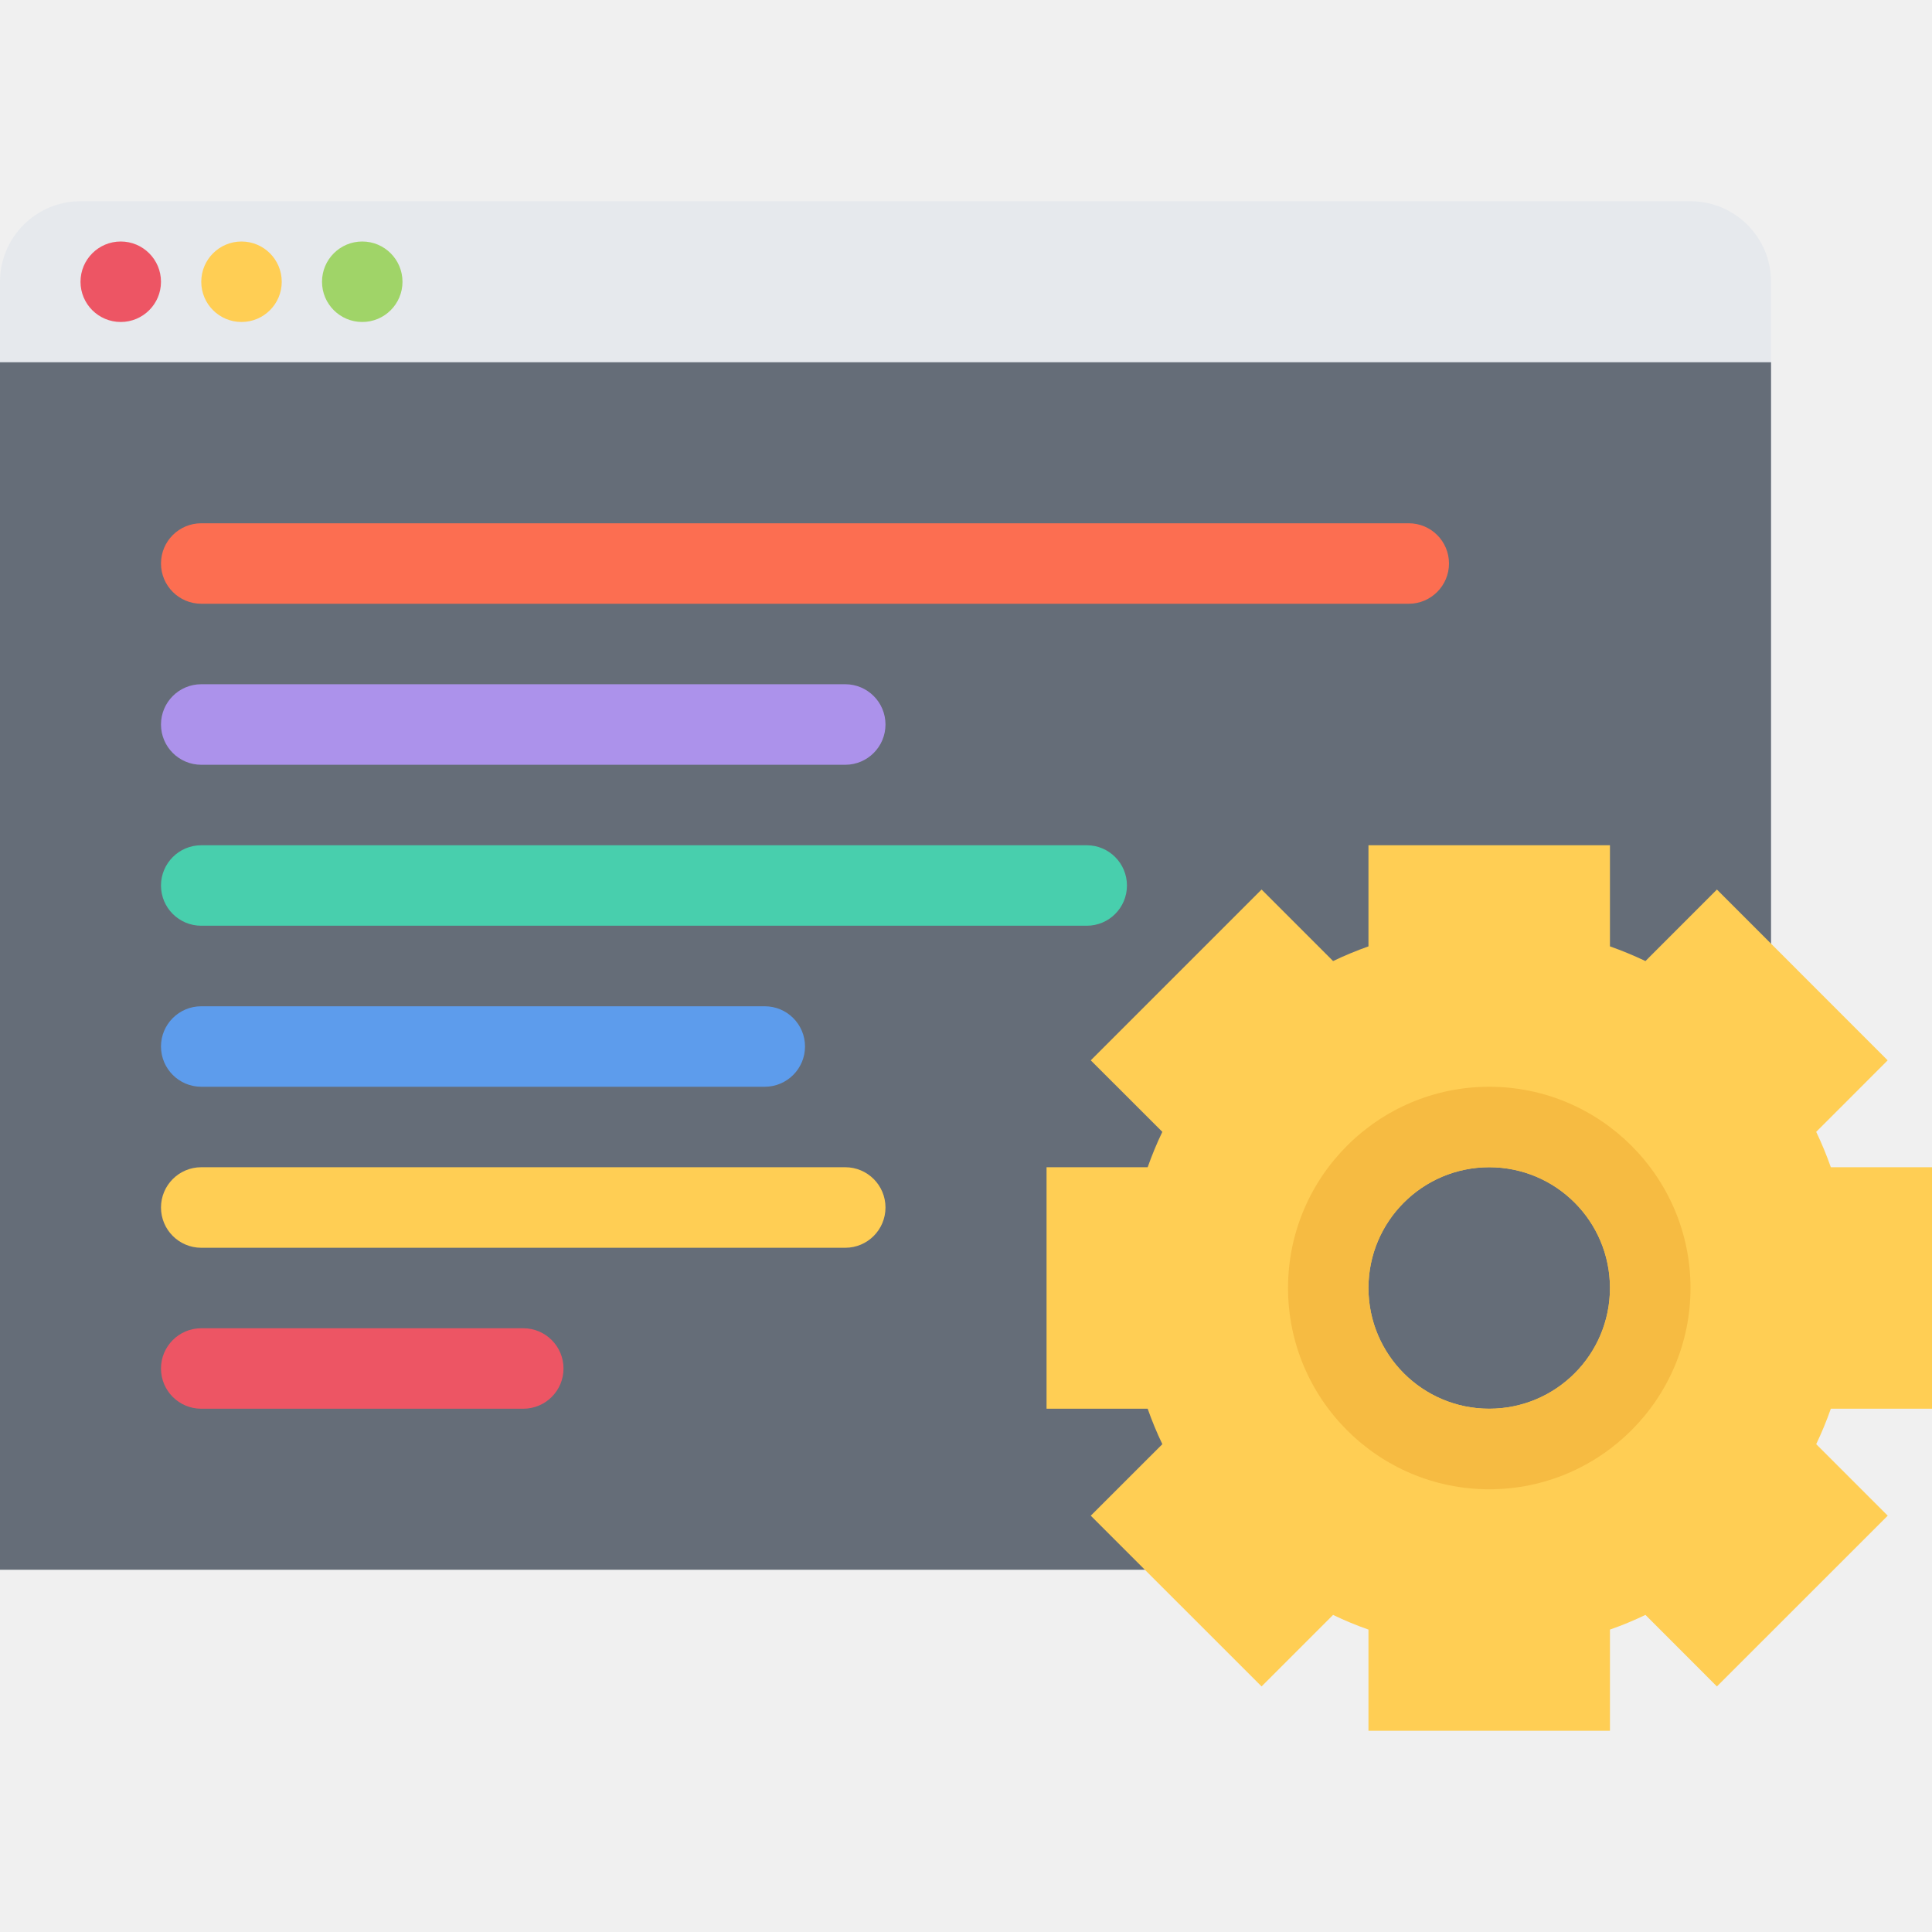
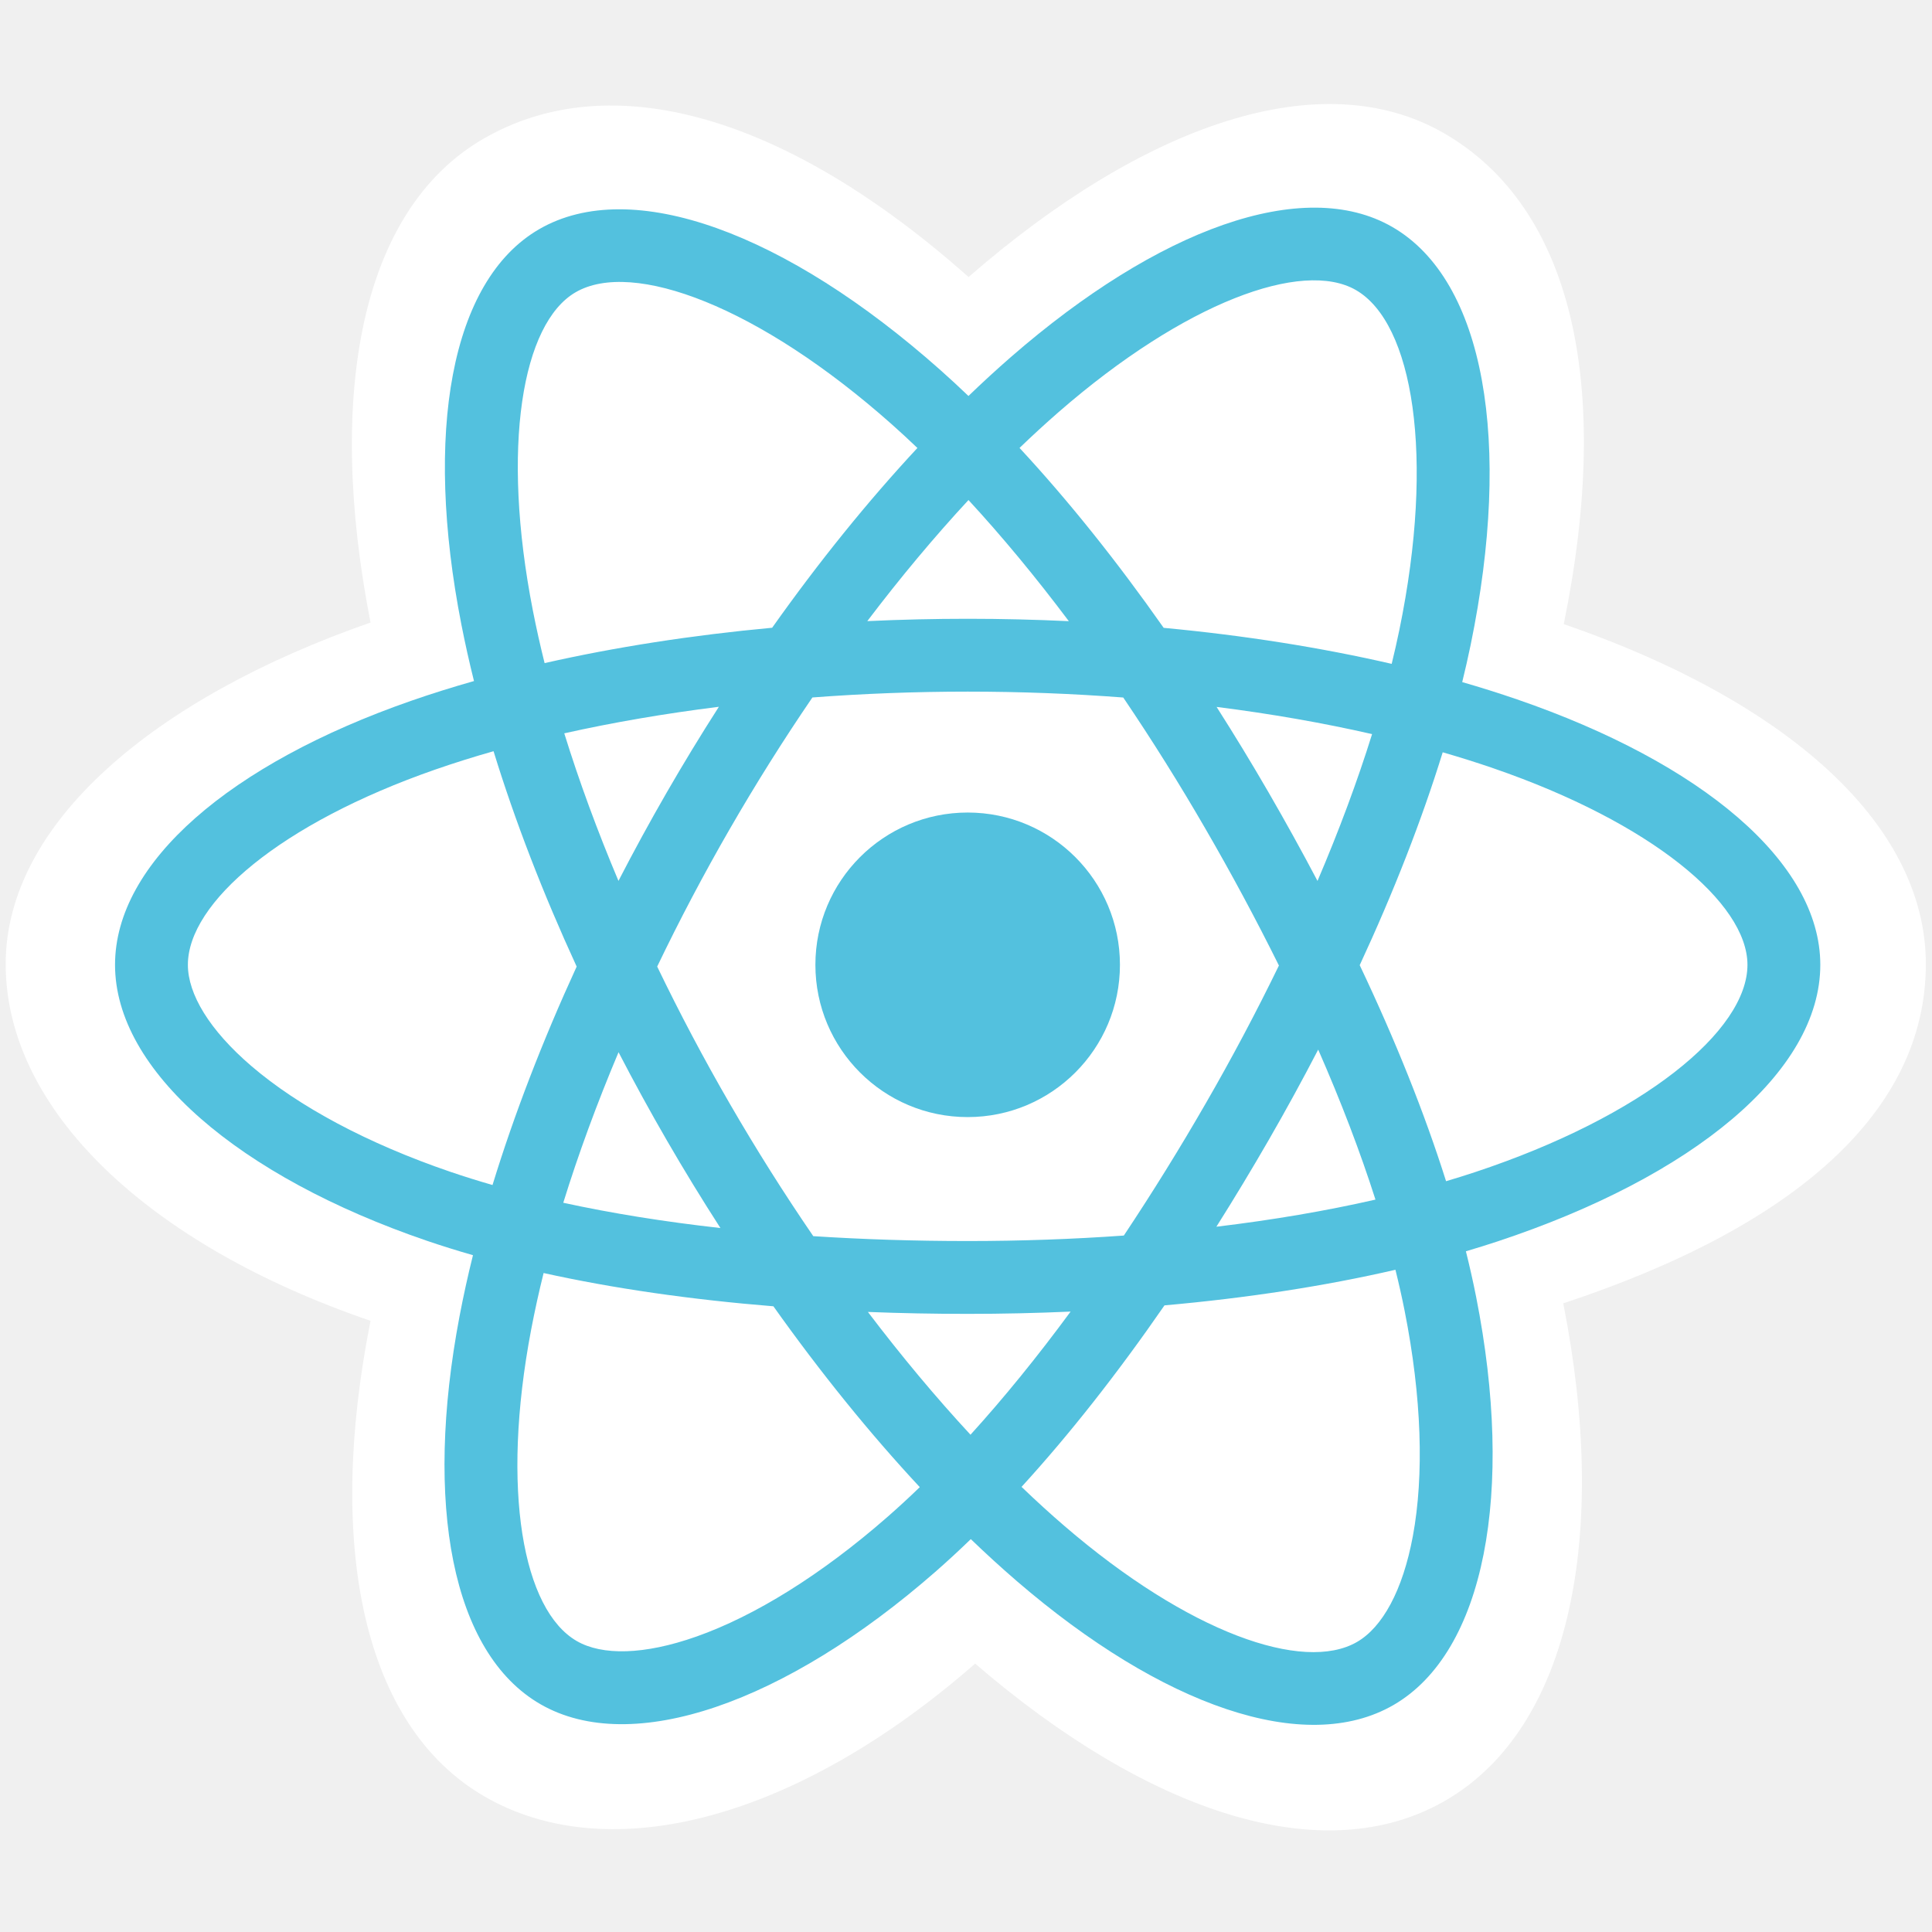
- <svg xmlns="http://www.w3.org/2000/svg" version="1.1" id="Layer_1" x="0px" y="0px" viewBox="0 0 511.6 511.6" style="enable-background:new 0 0 511.6 511.6;" xml:space="preserve">
-   <path style="fill:#E6E9ED;" d="M468.977,127.901V74.614c0-11.772-9.555-21.327-21.326-21.327H21.32C9.547,53.287,0,62.842,0,74.614  v53.287H468.977z" />
-   <polygon style="fill:#656D78;" points="468.977,415.676 395.878,415.676 0,415.676 0,95.926 468.977,95.926 468.977,319.079 " />
-   <path style="fill:#ED5564;" d="M42.631,74.614c0,5.886-4.771,10.648-10.656,10.648S21.32,80.5,21.32,74.614  S26.09,63.95,31.975,63.95S42.631,68.729,42.631,74.614z" />
-   <path style="fill:#FFCE54;" d="M74.606,74.614c0,5.886-4.77,10.648-10.655,10.648c-5.887,0-10.656-4.762-10.656-10.648  s4.769-10.663,10.655-10.663S74.606,68.729,74.606,74.614z" />
-   <path style="fill:#A0D468;" d="M106.58,74.614c0,5.886-4.77,10.648-10.655,10.648S85.27,80.5,85.27,74.614S90.04,63.95,95.925,63.95  S106.58,68.729,106.58,74.614z" />
-   <path style="fill:#FC6E51;" d="M373.052,138.565H53.294c-5.886,0-10.663,4.762-10.663,10.647c0,5.886,4.777,10.664,10.663,10.664  h319.758c5.87,0,10.647-4.778,10.647-10.664C383.699,143.326,378.922,138.565,373.052,138.565z" />
-   <path style="fill:#AC92EB;" d="M53.294,202.514h170.531c5.886,0,10.655-4.777,10.655-10.664c0-5.886-4.77-10.663-10.655-10.663  H53.294c-5.886,0-10.663,4.777-10.663,10.663C42.631,197.737,47.408,202.514,53.294,202.514z" />
-   <path style="fill:#48CFAD;" d="M287.776,223.826H53.294c-5.886,0-10.663,4.778-10.663,10.664s4.777,10.648,10.663,10.648h234.481  c5.885,0,10.647-4.762,10.647-10.648S293.66,223.826,287.776,223.826z" />
-   <path style="fill:#5D9CEC;" d="M53.294,287.777h149.212c5.886,0,10.663-4.778,10.663-10.664s-4.777-10.648-10.663-10.648H53.294  c-5.886,0-10.663,4.763-10.663,10.648S47.408,287.777,53.294,287.777z" />
-   <path style="fill:#FFCE54;" d="M223.825,309.087H53.294c-5.886,0-10.663,4.777-10.663,10.664c0,5.886,4.777,10.663,10.663,10.663  h170.531c5.886,0,10.655-4.777,10.655-10.663C234.481,313.863,229.711,309.087,223.825,309.087z" />
-   <path style="fill:#ED5564;" d="M138.556,351.725H53.294c-5.886,0-10.663,4.777-10.663,10.664c0,5.886,4.777,10.647,10.663,10.647  h85.262c5.886,0,10.663-4.762,10.663-10.647C149.219,356.503,144.442,351.725,138.556,351.725z" />
-   <path style="fill:#FFCE54;" d="M511.6,373.036v-63.95h-26.791c-1.125-3.2-2.42-6.338-3.872-9.367l18.923-18.938l-45.215-45.23  l-18.923,18.938c-3.06-1.452-6.183-2.748-9.399-3.888v-26.776h-63.949v26.776c-3.201,1.14-6.34,2.436-9.368,3.888l-18.938-18.938  l-45.23,45.23l18.955,18.938c-1.469,3.029-2.748,6.167-3.889,9.367h-26.775v63.95h26.775c1.141,3.217,2.42,6.339,3.889,9.384  l-18.955,18.938l45.23,45.214l18.938-18.938c3.028,1.467,6.167,2.763,9.368,3.887v26.792h63.949v-26.792  c3.217-1.124,6.34-2.42,9.399-3.887l18.923,18.938l45.23-45.214l-18.938-18.938c1.452-3.045,2.747-6.167,3.872-9.384H511.6z   M394.348,373.036c-17.643,0-31.975-14.316-31.975-31.975s14.332-31.976,31.975-31.976c17.674,0,31.975,14.317,31.975,31.976  S412.022,373.036,394.348,373.036z" />
-   <path style="fill:#F6BB42;" d="M394.348,287.777c-29.383,0-53.271,23.902-53.271,53.286c0,29.383,23.889,53.302,53.271,53.302  c29.398,0,53.303-23.919,53.303-53.302C447.651,311.678,423.746,287.777,394.348,287.777z M394.348,373.036  c-17.643,0-31.975-14.316-31.975-31.975s14.332-31.976,31.975-31.976c17.674,0,31.975,14.317,31.975,31.976  S412.022,373.036,394.348,373.036z" />
-   <g>
- </g>
-   <g>
- </g>
-   <g>
- </g>
-   <g>
- </g>
-   <g>
- </g>
-   <g>
- </g>
-   <g>
- </g>
-   <g>
- </g>
-   <g>
- </g>
-   <g>
- </g>
-   <g>
- </g>
-   <g>
- </g>
-   <g>
- </g>
-   <g>
- </g>
-   <g>
- </g>
+ <svg xmlns="http://www.w3.org/2000/svg" width="800px" height="800px" viewBox="0 -13 256 256" preserveAspectRatio="xMinYMin meet">
+   <path d="M.754 114.75c0 19.215 18.763 37.152 48.343 47.263-5.907 29.737-1.058 53.706 15.136 63.045 16.645 9.6 41.443 2.955 64.98-17.62 22.943 19.744 46.13 27.514 62.31 18.148 16.63-9.627 21.687-35.221 15.617-65.887 30.81-10.186 48.044-25.481 48.044-44.949 0-18.769-18.797-35.006-47.979-45.052 6.535-31.933.998-55.32-15.867-65.045-16.259-9.376-39.716-1.204-62.996 19.056C104.122 2.205 80.897-4.36 64.05 5.392 47.806 14.795 43.171 39.2 49.097 69.487 20.515 79.452.754 96.057.754 114.75z" fill="#FFF" />
+   <path d="M201.025 79.674a151.364 151.364 0 0 0-7.274-2.292 137.5 137.5 0 0 0 1.124-4.961c5.506-26.728 1.906-48.26-10.388-55.348-11.787-6.798-31.065.29-50.535 17.233a151.136 151.136 0 0 0-5.626 5.163 137.573 137.573 0 0 0-3.744-3.458c-20.405-18.118-40.858-25.752-53.139-18.643-11.776 6.817-15.264 27.06-10.307 52.39a150.91 150.91 0 0 0 1.67 7.484c-2.894.822-5.689 1.698-8.363 2.63-23.922 8.34-39.2 21.412-39.2 34.97 0 14.004 16.4 28.05 41.318 36.566a128.44 128.44 0 0 0 6.11 1.91 147.813 147.813 0 0 0-1.775 8.067c-4.726 24.89-1.035 44.653 10.71 51.428 12.131 6.995 32.491-.195 52.317-17.525 1.567-1.37 3.14-2.823 4.715-4.346a148.34 148.34 0 0 0 6.108 5.573c19.204 16.525 38.17 23.198 49.905 16.405 12.12-7.016 16.058-28.247 10.944-54.078-.39-1.973-.845-3.988-1.355-6.04 1.43-.422 2.833-.858 4.202-1.312 25.904-8.582 42.757-22.457 42.757-36.648 0-13.607-15.77-26.767-40.174-35.168z" fill="#53C1DE" />
+   <path d="M195.406 142.328c-1.235.409-2.503.804-3.795 1.187-2.86-9.053-6.72-18.68-11.442-28.625 4.507-9.71 8.217-19.213 10.997-28.208 2.311.67 4.555 1.375 6.717 2.12 20.91 7.197 33.664 17.84 33.664 26.04 0 8.735-13.775 20.075-36.14 27.486zm-9.28 18.389c2.261 11.422 2.584 21.749 1.086 29.822-1.346 7.254-4.052 12.09-7.398 14.027-7.121 4.122-22.35-1.236-38.772-15.368-1.883-1.62-3.78-3.35-5.682-5.18 6.367-6.964 12.73-15.06 18.94-24.05 10.924-.969 21.244-2.554 30.603-4.717.46 1.86.87 3.683 1.223 5.466zm-93.85 43.137c-6.957 2.457-12.498 2.527-15.847.596-7.128-4.11-10.09-19.98-6.049-41.265a138.507 138.507 0 0 1 1.65-7.502c9.255 2.047 19.5 3.52 30.45 4.408 6.251 8.797 12.798 16.883 19.396 23.964a118.863 118.863 0 0 1-4.305 3.964c-8.767 7.664-17.552 13.1-25.294 15.835zm-32.593-61.58c-11.018-3.766-20.117-8.66-26.354-14-5.604-4.8-8.434-9.565-8.434-13.432 0-8.227 12.267-18.722 32.726-25.855a139.276 139.276 0 0 1 7.777-2.447c2.828 9.197 6.537 18.813 11.013 28.537-4.534 9.869-8.296 19.638-11.15 28.943a118.908 118.908 0 0 1-5.578-1.746zm10.926-74.37c-4.247-21.703-1.427-38.074 5.67-42.182 7.56-4.376 24.275 1.864 41.893 17.507 1.126 1 2.257 2.047 3.39 3.13-6.564 7.049-13.051 15.074-19.248 23.82-10.627.985-20.8 2.567-30.152 4.686a141.525 141.525 0 0 1-1.553-6.962zm97.467 24.067a306.982 306.982 0 0 0-6.871-11.3c7.21.91 14.117 2.12 20.603 3.601-1.947 6.241-4.374 12.767-7.232 19.457a336.42 336.42 0 0 0-6.5-11.758zm-39.747-38.714c4.452 4.823 8.911 10.209 13.297 16.052a284.245 284.245 0 0 0-26.706-.006c4.39-5.789 8.887-11.167 13.409-16.046zm-40.002 38.78a285.24 285.24 0 0 0-6.378 11.685c-2.811-6.667-5.216-13.222-7.18-19.552 6.447-1.443 13.322-2.622 20.485-3.517a283.79 283.79 0 0 0-6.927 11.384zm7.133 57.683c-7.4-.826-14.379-1.945-20.824-3.348 1.995-6.442 4.453-13.138 7.324-19.948a283.494 283.494 0 0 0 6.406 11.692 285.27 285.27 0 0 0 7.094 11.604zm33.136 27.389c-4.575-4.937-9.138-10.397-13.595-16.27 4.326.17 8.737.256 13.22.256 4.606 0 9.159-.103 13.64-.303-4.4 5.98-8.843 11.448-13.265 16.317zm46.072-51.032c3.02 6.884 5.566 13.544 7.588 19.877-6.552 1.495-13.625 2.699-21.078 3.593a337.537 337.537 0 0 0 6.937-11.498 306.632 306.632 0 0 0 6.553-11.972zm-14.915 7.15a316.478 316.478 0 0 1-10.84 17.49c-6.704.479-13.632.726-20.692.726-7.031 0-13.871-.219-20.458-.646A273.798 273.798 0 0 1 96.72 133.28a271.334 271.334 0 0 1-9.64-18.206 273.864 273.864 0 0 1 9.611-18.216v.002a271.252 271.252 0 0 1 10.956-17.442c6.72-.508 13.61-.774 20.575-.774 6.996 0 13.895.268 20.613.78a290.704 290.704 0 0 1 10.887 17.383 316.418 316.418 0 0 1 9.741 18.13 290.806 290.806 0 0 1-9.709 18.29zm19.913-107.792c7.566 4.364 10.509 21.961 5.755 45.038a127.525 127.525 0 0 1-1.016 4.492c-9.374-2.163-19.554-3.773-30.212-4.773-6.209-8.841-12.642-16.88-19.1-23.838a141.92 141.92 0 0 1 5.196-4.766c16.682-14.518 32.273-20.25 39.377-16.153z" fill="#FFF" />
+   <path d="M128.221 94.665c11.144 0 20.177 9.034 20.177 20.177 0 11.144-9.033 20.178-20.177 20.178-11.143 0-20.177-9.034-20.177-20.178 0-11.143 9.034-20.177 20.177-20.177" fill="#53C1DE" />
</svg>
